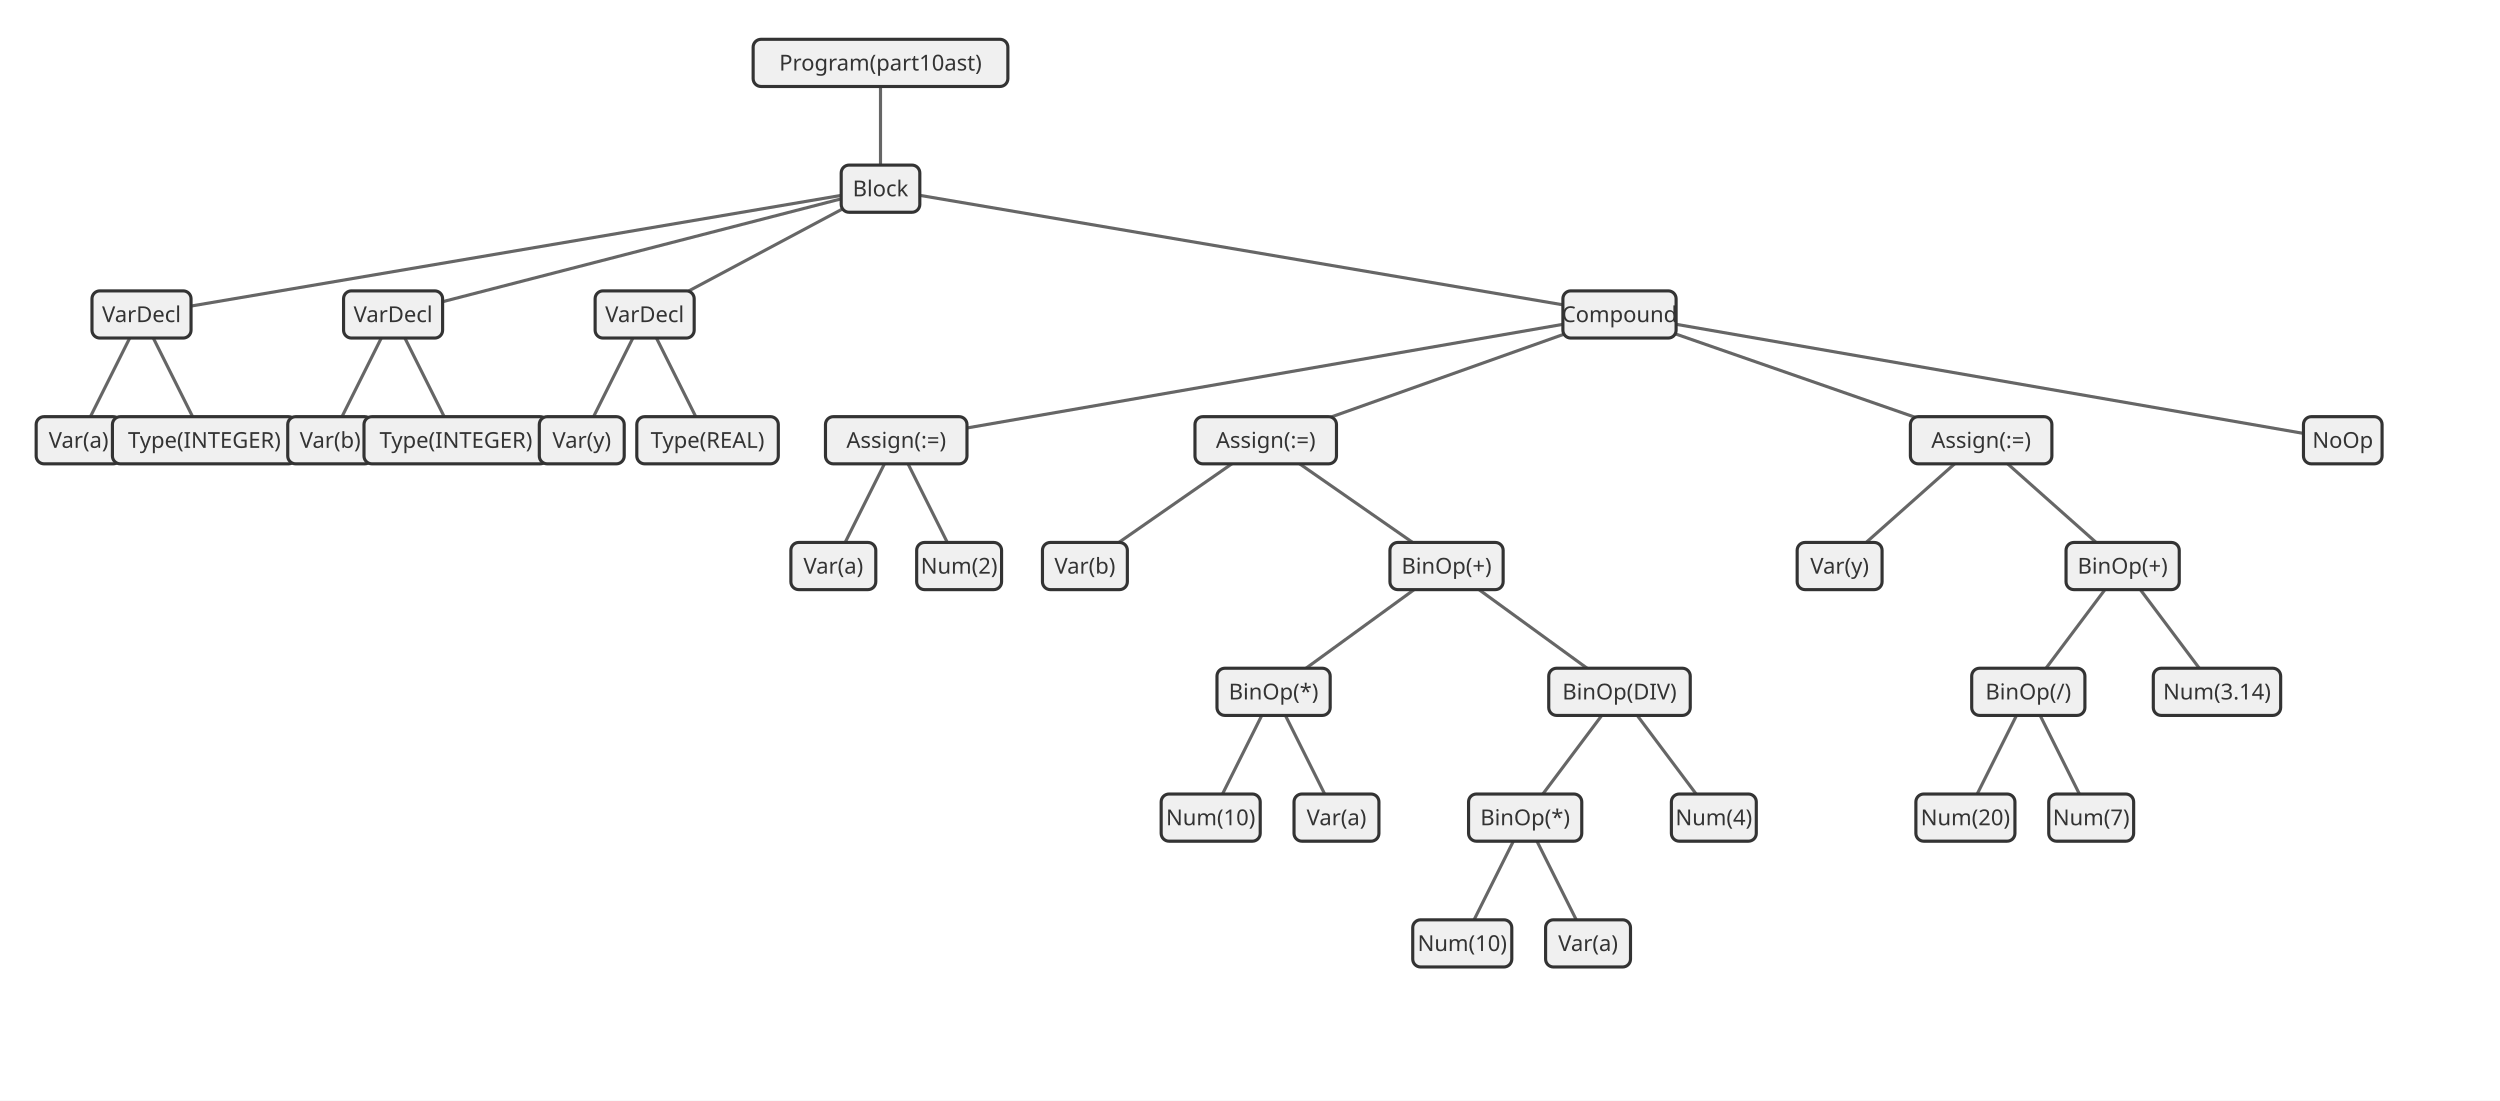
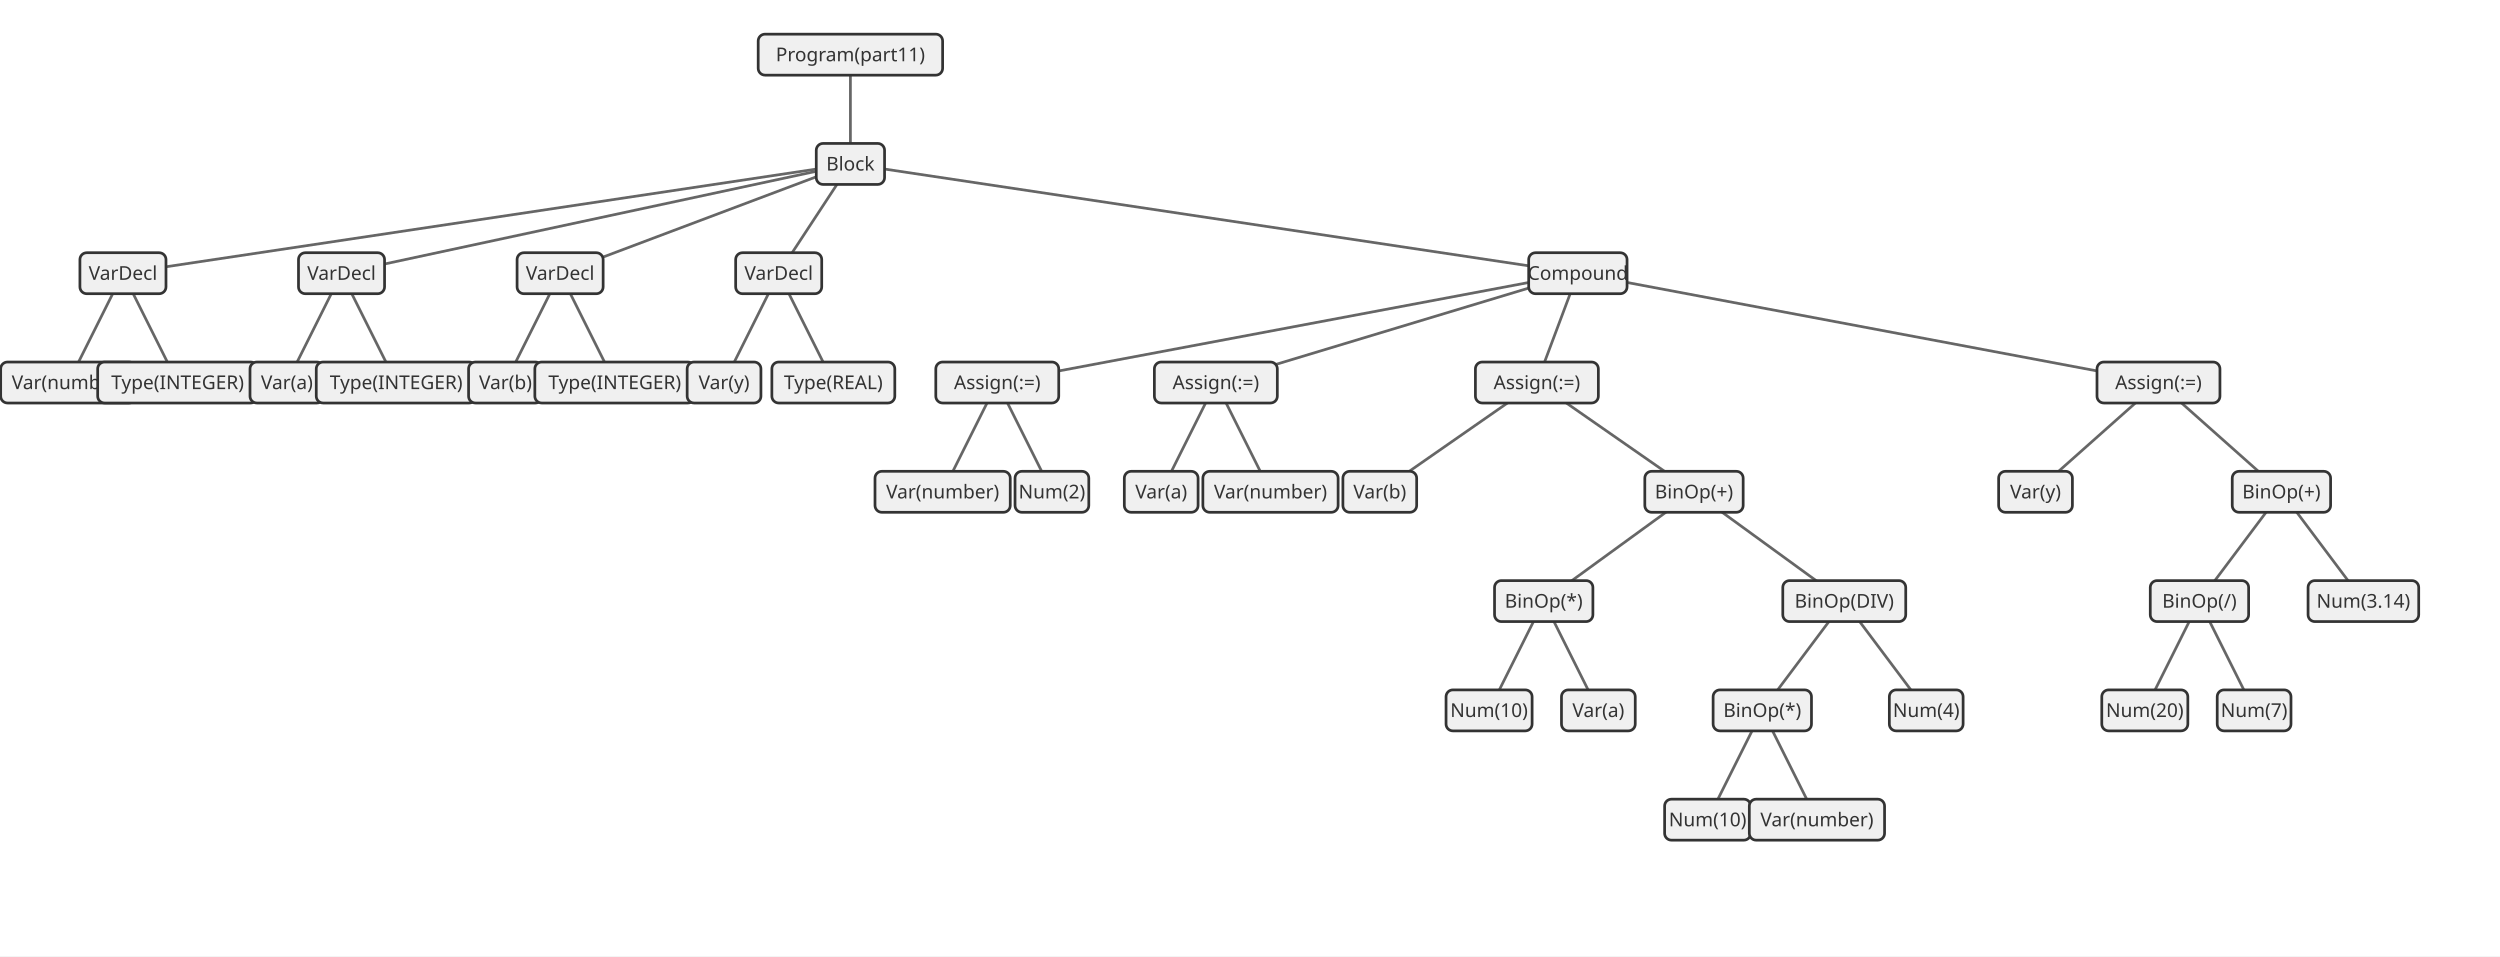
- <svg xmlns="http://www.w3.org/2000/svg" width="1590" height="700">
+ <svg xmlns="http://www.w3.org/2000/svg" width="1830" height="700">
  <style>
            .node { fill: #f0f0f0; stroke: #333; stroke-width: 2; }
            .text { font-family: sans-serif; font-size: 14px; text-anchor: middle; dominant-baseline: middle; fill: #333; }
            .link { stroke: #666; stroke-width: 2; }
        </style>
-   <rect x="0" y="0" width="1590" height="700" fill="#ffffff" />
-   <line x1="560" y1="40" x2="560" y2="120" class="link" />
-   <line x1="560" y1="120" x2="90" y2="200" class="link" />
-   <line x1="560" y1="120" x2="250" y2="200" class="link" />
-   <line x1="560" y1="120" x2="410" y2="200" class="link" />
-   <line x1="560" y1="120" x2="1030" y2="200" class="link" />
+   <rect x="0" y="0" width="1830" height="700" fill="#ffffff" />
+   <line x1="622.5" y1="40" x2="622.5" y2="120" class="link" />
+   <line x1="622.5" y1="120" x2="90" y2="200" class="link" />
+   <line x1="622.5" y1="120" x2="250" y2="200" class="link" />
+   <line x1="622.5" y1="120" x2="410" y2="200" class="link" />
+   <line x1="622.5" y1="120" x2="570" y2="200" class="link" />
+   <line x1="622.5" y1="120" x2="1155" y2="200" class="link" />
  <line x1="90" y1="200" x2="50" y2="280" class="link" />
  <line x1="90" y1="200" x2="130" y2="280" class="link" />
  <line x1="250" y1="200" x2="210" y2="280" class="link" />
  <line x1="250" y1="200" x2="290" y2="280" class="link" />
  <line x1="410" y1="200" x2="370" y2="280" class="link" />
  <line x1="410" y1="200" x2="450" y2="280" class="link" />
-   <line x1="1030" y1="200" x2="570" y2="280" class="link" />
-   <line x1="1030" y1="200" x2="805" y2="280" class="link" />
-   <line x1="1030" y1="200" x2="1260" y2="280" class="link" />
-   <line x1="1030" y1="200" x2="1490" y2="280" class="link" />
-   <line x1="570" y1="280" x2="530" y2="360" class="link" />
-   <line x1="570" y1="280" x2="610" y2="360" class="link" />
-   <line x1="805" y1="280" x2="690" y2="360" class="link" />
-   <line x1="805" y1="280" x2="920" y2="360" class="link" />
-   <line x1="920" y1="360" x2="810" y2="440" class="link" />
-   <line x1="920" y1="360" x2="1030" y2="440" class="link" />
-   <line x1="810" y1="440" x2="770" y2="520" class="link" />
-   <line x1="810" y1="440" x2="850" y2="520" class="link" />
-   <line x1="1030" y1="440" x2="970" y2="520" class="link" />
-   <line x1="1030" y1="440" x2="1090" y2="520" class="link" />
-   <line x1="970" y1="520" x2="930" y2="600" class="link" />
-   <line x1="970" y1="520" x2="1010" y2="600" class="link" />
-   <line x1="1260" y1="280" x2="1170" y2="360" class="link" />
-   <line x1="1260" y1="280" x2="1350" y2="360" class="link" />
-   <line x1="1350" y1="360" x2="1290" y2="440" class="link" />
-   <line x1="1350" y1="360" x2="1410" y2="440" class="link" />
-   <line x1="1290" y1="440" x2="1250" y2="520" class="link" />
-   <line x1="1290" y1="440" x2="1330" y2="520" class="link" />
-   <g transform="translate(560, 40)">
-     <rect x="-81" y="-15" width="162" height="30" rx="5" class="node" />
-     <text class="text">Program(part10ast)</text>
-   </g>
-   <g transform="translate(560, 120)">
+   <line x1="570" y1="200" x2="530" y2="280" class="link" />
+   <line x1="570" y1="200" x2="610" y2="280" class="link" />
+   <line x1="1155" y1="200" x2="730" y2="280" class="link" />
+   <line x1="1155" y1="200" x2="890" y2="280" class="link" />
+   <line x1="1155" y1="200" x2="1125" y2="280" class="link" />
+   <line x1="1155" y1="200" x2="1580" y2="280" class="link" />
+   <line x1="730" y1="280" x2="690" y2="360" class="link" />
+   <line x1="730" y1="280" x2="770" y2="360" class="link" />
+   <line x1="890" y1="280" x2="850" y2="360" class="link" />
+   <line x1="890" y1="280" x2="930" y2="360" class="link" />
+   <line x1="1125" y1="280" x2="1010" y2="360" class="link" />
+   <line x1="1125" y1="280" x2="1240" y2="360" class="link" />
+   <line x1="1240" y1="360" x2="1130" y2="440" class="link" />
+   <line x1="1240" y1="360" x2="1350" y2="440" class="link" />
+   <line x1="1130" y1="440" x2="1090" y2="520" class="link" />
+   <line x1="1130" y1="440" x2="1170" y2="520" class="link" />
+   <line x1="1350" y1="440" x2="1290" y2="520" class="link" />
+   <line x1="1350" y1="440" x2="1410" y2="520" class="link" />
+   <line x1="1290" y1="520" x2="1250" y2="600" class="link" />
+   <line x1="1290" y1="520" x2="1330" y2="600" class="link" />
+   <line x1="1580" y1="280" x2="1490" y2="360" class="link" />
+   <line x1="1580" y1="280" x2="1670" y2="360" class="link" />
+   <line x1="1670" y1="360" x2="1610" y2="440" class="link" />
+   <line x1="1670" y1="360" x2="1730" y2="440" class="link" />
+   <line x1="1610" y1="440" x2="1570" y2="520" class="link" />
+   <line x1="1610" y1="440" x2="1650" y2="520" class="link" />
+   <g transform="translate(622.5, 40)">
+     <rect x="-67.5" y="-15" width="135" height="30" rx="5" class="node" />
+     <text class="text">Program(part11)</text>
+   </g>
+   <g transform="translate(622.5, 120)">
    <rect x="-25" y="-15" width="50" height="30" rx="5" class="node" />
    <text class="text">Block</text>
  </g>
  <g transform="translate(90, 200)">
    <rect x="-31.5" y="-15" width="63" height="30" rx="5" class="node" />
    <text class="text">VarDecl</text>
  </g>
  <g transform="translate(50, 280)">
-     <rect x="-27" y="-15" width="54" height="30" rx="5" class="node" />
-     <text class="text">Var(a)</text>
+     <rect x="-49.5" y="-15" width="99" height="30" rx="5" class="node" />
+     <text class="text">Var(number)</text>
  </g>
  <g transform="translate(130, 280)">
    <rect x="-58.5" y="-15" width="117" height="30" rx="5" class="node" />
    <text class="text">Type(INTEGER)</text>
  </g>
  <g transform="translate(250, 200)">
    <rect x="-31.5" y="-15" width="63" height="30" rx="5" class="node" />
    <text class="text">VarDecl</text>
  </g>
  <g transform="translate(210, 280)">
    <rect x="-27" y="-15" width="54" height="30" rx="5" class="node" />
-     <text class="text">Var(b)</text>
+     <text class="text">Var(a)</text>
  </g>
  <g transform="translate(290, 280)">
    <rect x="-58.5" y="-15" width="117" height="30" rx="5" class="node" />
    <text class="text">Type(INTEGER)</text>
  </g>
  <g transform="translate(410, 200)">
    <rect x="-31.5" y="-15" width="63" height="30" rx="5" class="node" />
    <text class="text">VarDecl</text>
  </g>
  <g transform="translate(370, 280)">
    <rect x="-27" y="-15" width="54" height="30" rx="5" class="node" />
+     <text class="text">Var(b)</text>
+   </g>
+   <g transform="translate(450, 280)">
+     <rect x="-58.5" y="-15" width="117" height="30" rx="5" class="node" />
+     <text class="text">Type(INTEGER)</text>
+   </g>
+   <g transform="translate(570, 200)">
+     <rect x="-31.5" y="-15" width="63" height="30" rx="5" class="node" />
+     <text class="text">VarDecl</text>
+   </g>
+   <g transform="translate(530, 280)">
+     <rect x="-27" y="-15" width="54" height="30" rx="5" class="node" />
    <text class="text">Var(y)</text>
  </g>
-   <g transform="translate(450, 280)">
+   <g transform="translate(610, 280)">
    <rect x="-45" y="-15" width="90" height="30" rx="5" class="node" />
    <text class="text">Type(REAL)</text>
  </g>
-   <g transform="translate(1030, 200)">
+   <g transform="translate(1155, 200)">
    <rect x="-36" y="-15" width="72" height="30" rx="5" class="node" />
    <text class="text">Compound</text>
  </g>
-   <g transform="translate(570, 280)">
-     <rect x="-45" y="-15" width="90" height="30" rx="5" class="node" />
-     <text class="text">Assign(:=)</text>
-   </g>
-   <g transform="translate(530, 360)">
+   <g transform="translate(730, 280)">
+     <rect x="-45" y="-15" width="90" height="30" rx="5" class="node" />
+     <text class="text">Assign(:=)</text>
+   </g>
+   <g transform="translate(690, 360)">
+     <rect x="-49.5" y="-15" width="99" height="30" rx="5" class="node" />
+     <text class="text">Var(number)</text>
+   </g>
+   <g transform="translate(770, 360)">
+     <rect x="-27" y="-15" width="54" height="30" rx="5" class="node" />
+     <text class="text">Num(2)</text>
+   </g>
+   <g transform="translate(890, 280)">
+     <rect x="-45" y="-15" width="90" height="30" rx="5" class="node" />
+     <text class="text">Assign(:=)</text>
+   </g>
+   <g transform="translate(850, 360)">
    <rect x="-27" y="-15" width="54" height="30" rx="5" class="node" />
    <text class="text">Var(a)</text>
  </g>
-   <g transform="translate(610, 360)">
-     <rect x="-27" y="-15" width="54" height="30" rx="5" class="node" />
-     <text class="text">Num(2)</text>
-   </g>
-   <g transform="translate(805, 280)">
-     <rect x="-45" y="-15" width="90" height="30" rx="5" class="node" />
-     <text class="text">Assign(:=)</text>
-   </g>
-   <g transform="translate(690, 360)">
+   <g transform="translate(930, 360)">
+     <rect x="-49.5" y="-15" width="99" height="30" rx="5" class="node" />
+     <text class="text">Var(number)</text>
+   </g>
+   <g transform="translate(1125, 280)">
+     <rect x="-45" y="-15" width="90" height="30" rx="5" class="node" />
+     <text class="text">Assign(:=)</text>
+   </g>
+   <g transform="translate(1010, 360)">
    <rect x="-27" y="-15" width="54" height="30" rx="5" class="node" />
    <text class="text">Var(b)</text>
  </g>
-   <g transform="translate(920, 360)">
+   <g transform="translate(1240, 360)">
    <rect x="-36" y="-15" width="72" height="30" rx="5" class="node" />
    <text class="text">BinOp(+)</text>
  </g>
-   <g transform="translate(810, 440)">
+   <g transform="translate(1130, 440)">
    <rect x="-36" y="-15" width="72" height="30" rx="5" class="node" />
    <text class="text">BinOp(*)</text>
  </g>
-   <g transform="translate(770, 520)">
+   <g transform="translate(1090, 520)">
    <rect x="-31.5" y="-15" width="63" height="30" rx="5" class="node" />
    <text class="text">Num(10)</text>
  </g>
-   <g transform="translate(850, 520)">
+   <g transform="translate(1170, 520)">
    <rect x="-27" y="-15" width="54" height="30" rx="5" class="node" />
    <text class="text">Var(a)</text>
  </g>
-   <g transform="translate(1030, 440)">
+   <g transform="translate(1350, 440)">
    <rect x="-45" y="-15" width="90" height="30" rx="5" class="node" />
    <text class="text">BinOp(DIV)</text>
  </g>
-   <g transform="translate(970, 520)">
+   <g transform="translate(1290, 520)">
    <rect x="-36" y="-15" width="72" height="30" rx="5" class="node" />
    <text class="text">BinOp(*)</text>
  </g>
-   <g transform="translate(930, 600)">
+   <g transform="translate(1250, 600)">
    <rect x="-31.5" y="-15" width="63" height="30" rx="5" class="node" />
    <text class="text">Num(10)</text>
  </g>
-   <g transform="translate(1010, 600)">
-     <rect x="-27" y="-15" width="54" height="30" rx="5" class="node" />
-     <text class="text">Var(a)</text>
-   </g>
-   <g transform="translate(1090, 520)">
+   <g transform="translate(1330, 600)">
+     <rect x="-49.5" y="-15" width="99" height="30" rx="5" class="node" />
+     <text class="text">Var(number)</text>
+   </g>
+   <g transform="translate(1410, 520)">
    <rect x="-27" y="-15" width="54" height="30" rx="5" class="node" />
    <text class="text">Num(4)</text>
  </g>
-   <g transform="translate(1260, 280)">
-     <rect x="-45" y="-15" width="90" height="30" rx="5" class="node" />
-     <text class="text">Assign(:=)</text>
-   </g>
-   <g transform="translate(1170, 360)">
+   <g transform="translate(1580, 280)">
+     <rect x="-45" y="-15" width="90" height="30" rx="5" class="node" />
+     <text class="text">Assign(:=)</text>
+   </g>
+   <g transform="translate(1490, 360)">
    <rect x="-27" y="-15" width="54" height="30" rx="5" class="node" />
    <text class="text">Var(y)</text>
  </g>
-   <g transform="translate(1350, 360)">
+   <g transform="translate(1670, 360)">
    <rect x="-36" y="-15" width="72" height="30" rx="5" class="node" />
    <text class="text">BinOp(+)</text>
  </g>
-   <g transform="translate(1290, 440)">
+   <g transform="translate(1610, 440)">
    <rect x="-36" y="-15" width="72" height="30" rx="5" class="node" />
    <text class="text">BinOp(/)</text>
  </g>
-   <g transform="translate(1250, 520)">
+   <g transform="translate(1570, 520)">
    <rect x="-31.5" y="-15" width="63" height="30" rx="5" class="node" />
    <text class="text">Num(20)</text>
  </g>
-   <g transform="translate(1330, 520)">
+   <g transform="translate(1650, 520)">
    <rect x="-27" y="-15" width="54" height="30" rx="5" class="node" />
    <text class="text">Num(7)</text>
  </g>
-   <g transform="translate(1410, 440)">
+   <g transform="translate(1730, 440)">
    <rect x="-40.5" y="-15" width="81" height="30" rx="5" class="node" />
    <text class="text">Num(3.14)</text>
  </g>
-   <g transform="translate(1490, 280)">
-     <rect x="-25" y="-15" width="50" height="30" rx="5" class="node" />
-     <text class="text">NoOp</text>
-   </g>
</svg>
